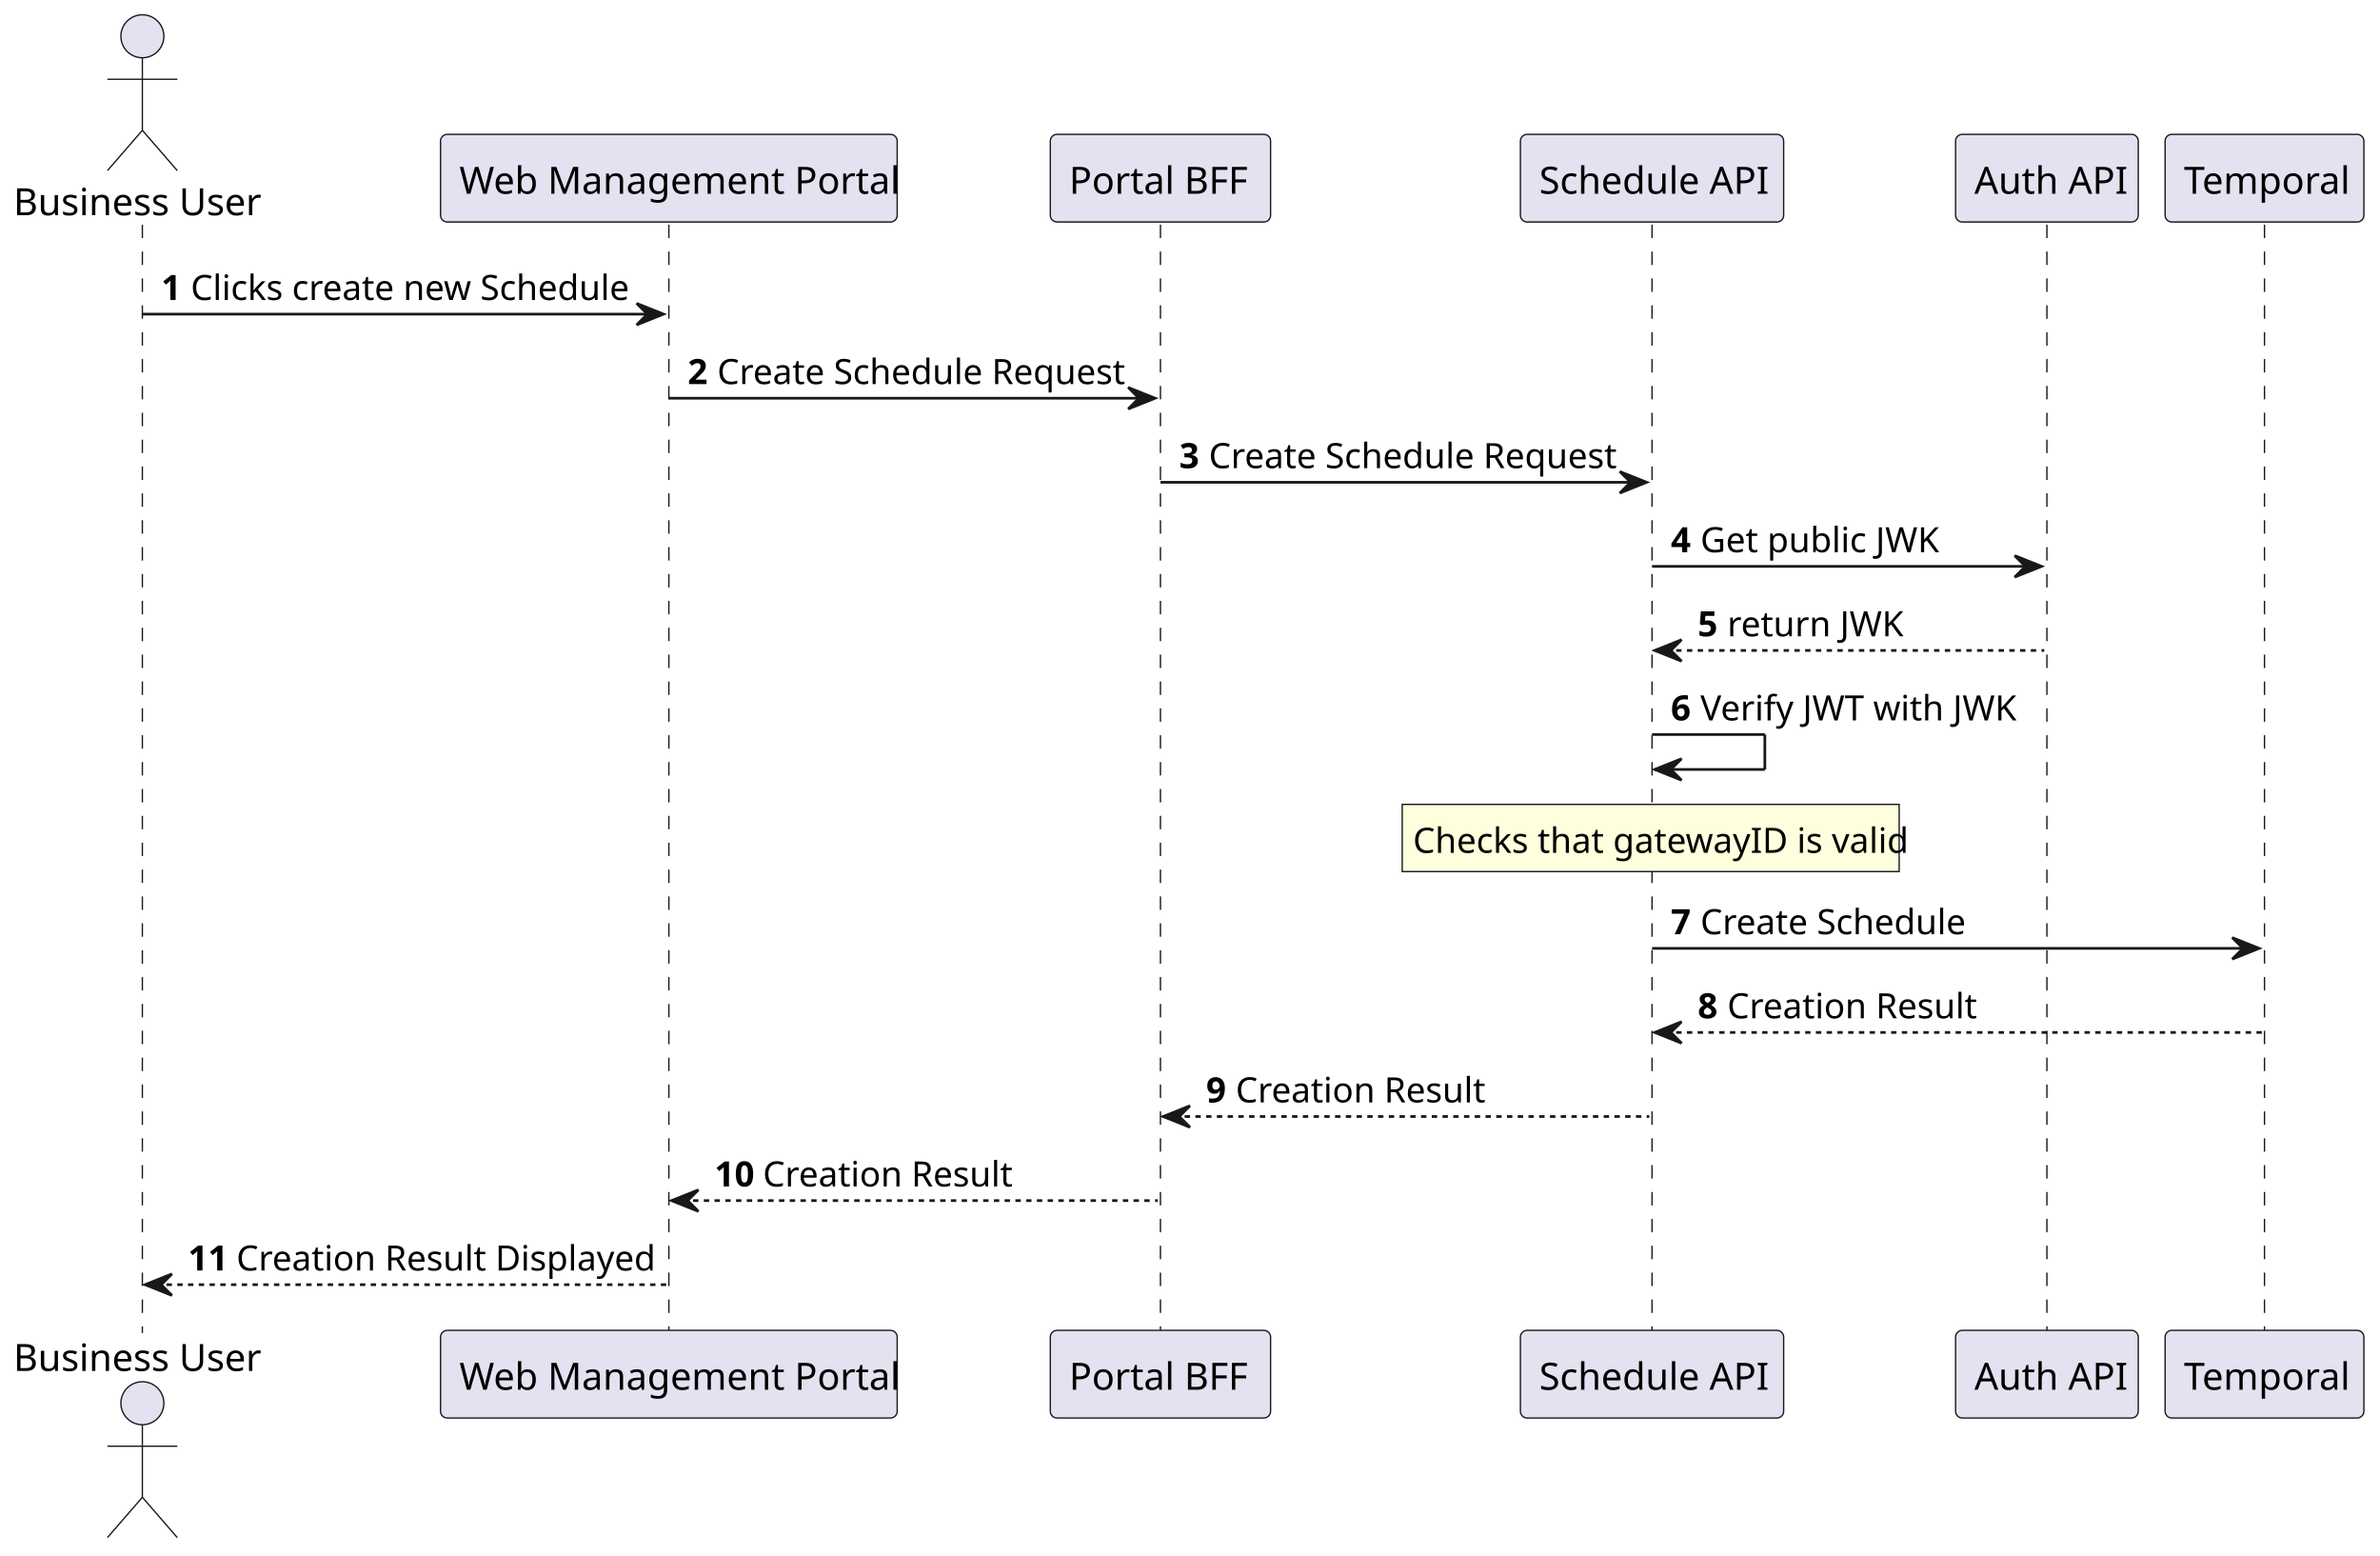
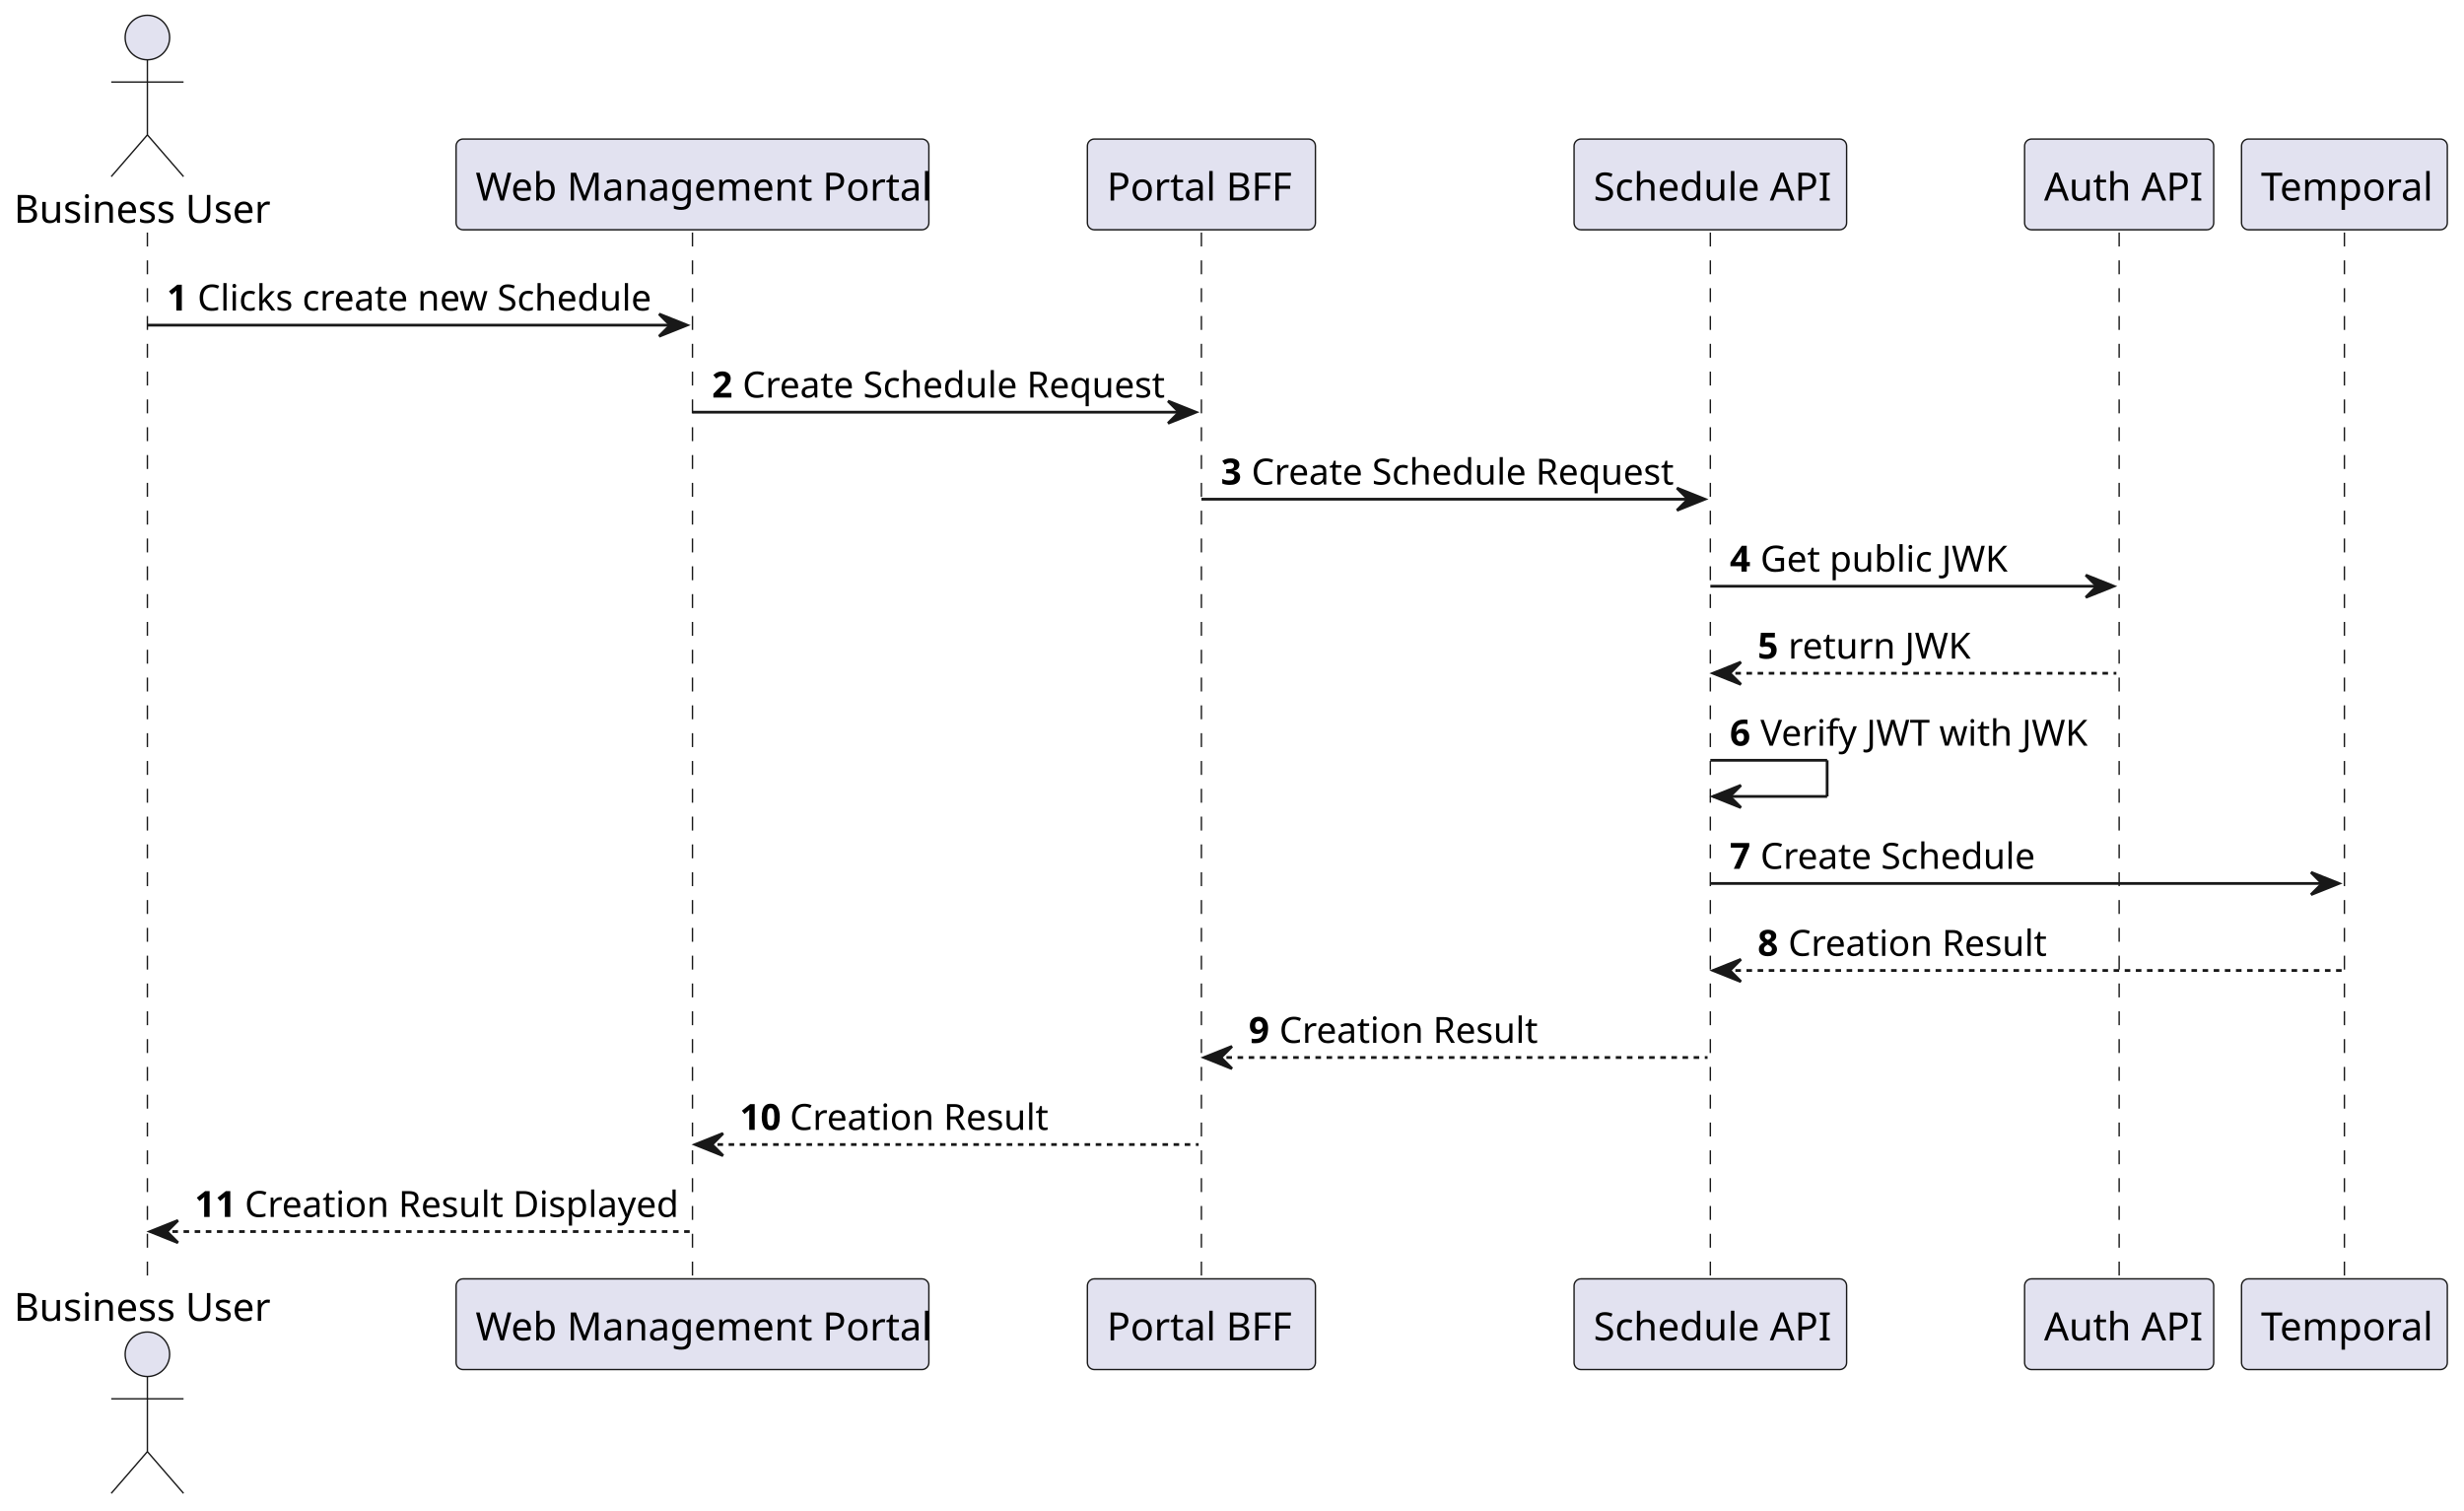
- <svg xmlns="http://www.w3.org/2000/svg" contentStyleType="text/css" height="579px" preserveAspectRatio="none" style="width:886px;height:579px;background:#FFFFFF;" version="1.1" viewBox="0 0 886 579" width="886px" zoomAndPan="magnify">
+ <svg xmlns="http://www.w3.org/2000/svg" contentStyleType="text/css" height="543px" preserveAspectRatio="none" style="width:886px;height:543px;background:#FFFFFF;" version="1.1" viewBox="0 0 886 543" width="886px" zoomAndPan="magnify">
  <defs />
  <g>
-     <line style="stroke:#181818;stroke-width:0.5;stroke-dasharray:5.0,5.0;" x1="53" x2="53" y1="83.621" y2="496.113" />
-     <line style="stroke:#181818;stroke-width:0.5;stroke-dasharray:5.0,5.0;" x1="249" x2="249" y1="83.621" y2="496.113" />
-     <line style="stroke:#181818;stroke-width:0.5;stroke-dasharray:5.0,5.0;" x1="432" x2="432" y1="83.621" y2="496.113" />
-     <line style="stroke:#181818;stroke-width:0.5;stroke-dasharray:5.0,5.0;" x1="615" x2="615" y1="83.621" y2="496.113" />
-     <line style="stroke:#181818;stroke-width:0.5;stroke-dasharray:5.0,5.0;" x1="762" x2="762" y1="83.621" y2="496.113" />
-     <line style="stroke:#181818;stroke-width:0.5;stroke-dasharray:5.0,5.0;" x1="843" x2="843" y1="83.621" y2="496.113" />
+     <line style="stroke:#181818;stroke-width:0.5;stroke-dasharray:5.0,5.0;" x1="53" x2="53" y1="83.621" y2="460.822" />
+     <line style="stroke:#181818;stroke-width:0.5;stroke-dasharray:5.0,5.0;" x1="249" x2="249" y1="83.621" y2="460.822" />
+     <line style="stroke:#181818;stroke-width:0.5;stroke-dasharray:5.0,5.0;" x1="432" x2="432" y1="83.621" y2="460.822" />
+     <line style="stroke:#181818;stroke-width:0.5;stroke-dasharray:5.0,5.0;" x1="615" x2="615" y1="83.621" y2="460.822" />
+     <line style="stroke:#181818;stroke-width:0.5;stroke-dasharray:5.0,5.0;" x1="762" x2="762" y1="83.621" y2="460.822" />
+     <line style="stroke:#181818;stroke-width:0.5;stroke-dasharray:5.0,5.0;" x1="843" x2="843" y1="83.621" y2="460.822" />
    <text fill="#000000" font-family="sans-serif" font-size="14" lengthAdjust="spacing" textLength="90" x="5" y="80.107">Business User</text>
    <ellipse cx="53" cy="13.5" fill="#E2E2F0" rx="8" ry="8" style="stroke:#181818;stroke-width:0.5;" />
    <path d="M53,21.5 L53,48.5 M40,29.5 L66,29.5 M53,48.5 L40,63.5 M53,48.5 L66,63.5 " fill="none" style="stroke:#181818;stroke-width:0.5;" />
-     <text fill="#000000" font-family="sans-serif" font-size="14" lengthAdjust="spacing" textLength="90" x="5" y="510.221">Business User</text>
-     <ellipse cx="53" cy="522.234" fill="#E2E2F0" rx="8" ry="8" style="stroke:#181818;stroke-width:0.5;" />
-     <path d="M53,530.234 L53,557.234 M40,538.234 L66,538.234 M53,557.234 L40,572.234 M53,557.234 L66,572.234 " fill="none" style="stroke:#181818;stroke-width:0.5;" />
+     <text fill="#000000" font-family="sans-serif" font-size="14" lengthAdjust="spacing" textLength="90" x="5" y="474.93">Business User</text>
+     <ellipse cx="53" cy="486.943" fill="#E2E2F0" rx="8" ry="8" style="stroke:#181818;stroke-width:0.5;" />
+     <path d="M53,494.943 L53,521.943 M40,502.943 L66,502.943 M53,521.943 L40,536.943 M53,521.943 L66,536.943 " fill="none" style="stroke:#181818;stroke-width:0.5;" />
    <rect fill="#E2E2F0" height="32.621" rx="2.5" ry="2.5" style="stroke:#181818;stroke-width:0.5;" width="170" x="164" y="50" />
    <text fill="#000000" font-family="sans-serif" font-size="14" lengthAdjust="spacing" textLength="156" x="171" y="72.107">Web Management Portal</text>
-     <rect fill="#E2E2F0" height="32.621" rx="2.5" ry="2.5" style="stroke:#181818;stroke-width:0.5;" width="170" x="164" y="495.113" />
-     <text fill="#000000" font-family="sans-serif" font-size="14" lengthAdjust="spacing" textLength="156" x="171" y="517.221">Web Management Portal</text>
+     <rect fill="#E2E2F0" height="32.621" rx="2.5" ry="2.5" style="stroke:#181818;stroke-width:0.5;" width="170" x="164" y="459.822" />
+     <text fill="#000000" font-family="sans-serif" font-size="14" lengthAdjust="spacing" textLength="156" x="171" y="481.93">Web Management Portal</text>
    <rect fill="#E2E2F0" height="32.621" rx="2.5" ry="2.5" style="stroke:#181818;stroke-width:0.5;" width="82" x="391" y="50" />
    <text fill="#000000" font-family="sans-serif" font-size="14" lengthAdjust="spacing" textLength="68" x="398" y="72.107">Portal BFF</text>
-     <rect fill="#E2E2F0" height="32.621" rx="2.5" ry="2.5" style="stroke:#181818;stroke-width:0.5;" width="82" x="391" y="495.113" />
-     <text fill="#000000" font-family="sans-serif" font-size="14" lengthAdjust="spacing" textLength="68" x="398" y="517.221">Portal BFF</text>
+     <rect fill="#E2E2F0" height="32.621" rx="2.5" ry="2.5" style="stroke:#181818;stroke-width:0.5;" width="82" x="391" y="459.822" />
+     <text fill="#000000" font-family="sans-serif" font-size="14" lengthAdjust="spacing" textLength="68" x="398" y="481.93">Portal BFF</text>
    <rect fill="#E2E2F0" height="32.621" rx="2.5" ry="2.5" style="stroke:#181818;stroke-width:0.5;" width="98" x="566" y="50" />
    <text fill="#000000" font-family="sans-serif" font-size="14" lengthAdjust="spacing" textLength="84" x="573" y="72.107">Schedule API</text>
-     <rect fill="#E2E2F0" height="32.621" rx="2.5" ry="2.5" style="stroke:#181818;stroke-width:0.5;" width="98" x="566" y="495.113" />
-     <text fill="#000000" font-family="sans-serif" font-size="14" lengthAdjust="spacing" textLength="84" x="573" y="517.221">Schedule API</text>
+     <rect fill="#E2E2F0" height="32.621" rx="2.5" ry="2.5" style="stroke:#181818;stroke-width:0.5;" width="98" x="566" y="459.822" />
+     <text fill="#000000" font-family="sans-serif" font-size="14" lengthAdjust="spacing" textLength="84" x="573" y="481.93">Schedule API</text>
    <rect fill="#E2E2F0" height="32.621" rx="2.5" ry="2.5" style="stroke:#181818;stroke-width:0.5;" width="68" x="728" y="50" />
    <text fill="#000000" font-family="sans-serif" font-size="14" lengthAdjust="spacing" textLength="54" x="735" y="72.107">Auth API</text>
-     <rect fill="#E2E2F0" height="32.621" rx="2.5" ry="2.5" style="stroke:#181818;stroke-width:0.5;" width="68" x="728" y="495.113" />
-     <text fill="#000000" font-family="sans-serif" font-size="14" lengthAdjust="spacing" textLength="54" x="735" y="517.221">Auth API</text>
+     <rect fill="#E2E2F0" height="32.621" rx="2.5" ry="2.5" style="stroke:#181818;stroke-width:0.5;" width="68" x="728" y="459.822" />
+     <text fill="#000000" font-family="sans-serif" font-size="14" lengthAdjust="spacing" textLength="54" x="735" y="481.93">Auth API</text>
    <rect fill="#E2E2F0" height="32.621" rx="2.5" ry="2.5" style="stroke:#181818;stroke-width:0.5;" width="74" x="806" y="50" />
    <text fill="#000000" font-family="sans-serif" font-size="14" lengthAdjust="spacing" textLength="60" x="813" y="72.107">Temporal</text>
-     <rect fill="#E2E2F0" height="32.621" rx="2.5" ry="2.5" style="stroke:#181818;stroke-width:0.5;" width="74" x="806" y="495.113" />
-     <text fill="#000000" font-family="sans-serif" font-size="14" lengthAdjust="spacing" textLength="60" x="813" y="517.221">Temporal</text>
+     <rect fill="#E2E2F0" height="32.621" rx="2.5" ry="2.5" style="stroke:#181818;stroke-width:0.5;" width="74" x="806" y="459.822" />
+     <text fill="#000000" font-family="sans-serif" font-size="14" lengthAdjust="spacing" textLength="60" x="813" y="481.93">Temporal</text>
    <polygon fill="#181818" points="237,112.912,247,116.912,237,120.912,241,116.912" style="stroke:#181818;stroke-width:1.0;" />
    <line style="stroke:#181818;stroke-width:1.0;" x1="53" x2="243" y1="116.912" y2="116.912" />
    <text fill="#000000" font-family="sans-serif" font-size="13" font-weight="bold" lengthAdjust="spacing" textLength="7" x="60" y="111.649">1</text>
    <text fill="#000000" font-family="sans-serif" font-size="13" lengthAdjust="spacing" textLength="161" x="71" y="111.649">Clicks create new Schedule</text>
    <polygon fill="#181818" points="420,144.203,430,148.203,420,152.203,424,148.203" style="stroke:#181818;stroke-width:1.0;" />
    <line style="stroke:#181818;stroke-width:1.0;" x1="249" x2="426" y1="148.203" y2="148.203" />
    <text fill="#000000" font-family="sans-serif" font-size="13" font-weight="bold" lengthAdjust="spacing" textLength="7" x="256" y="142.94">2</text>
    <text fill="#000000" font-family="sans-serif" font-size="13" lengthAdjust="spacing" textLength="148" x="267" y="142.94">Create Schedule Request</text>
    <polygon fill="#181818" points="603,175.494,613,179.494,603,183.494,607,179.494" style="stroke:#181818;stroke-width:1.0;" />
    <line style="stroke:#181818;stroke-width:1.0;" x1="432" x2="609" y1="179.494" y2="179.494" />
    <text fill="#000000" font-family="sans-serif" font-size="13" font-weight="bold" lengthAdjust="spacing" textLength="7" x="439" y="174.231">3</text>
    <text fill="#000000" font-family="sans-serif" font-size="13" lengthAdjust="spacing" textLength="148" x="450" y="174.231">Create Schedule Request</text>
    <polygon fill="#181818" points="750,206.785,760,210.785,750,214.785,754,210.785" style="stroke:#181818;stroke-width:1.0;" />
    <line style="stroke:#181818;stroke-width:1.0;" x1="615" x2="756" y1="210.785" y2="210.785" />
    <text fill="#000000" font-family="sans-serif" font-size="13" font-weight="bold" lengthAdjust="spacing" textLength="7" x="622" y="205.523">4</text>
    <text fill="#000000" font-family="sans-serif" font-size="13" lengthAdjust="spacing" textLength="91" x="633" y="205.523">Get public JWK</text>
    <polygon fill="#181818" points="626,238.076,616,242.076,626,246.076,622,242.076" style="stroke:#181818;stroke-width:1.0;" />
    <line style="stroke:#181818;stroke-width:1.0;stroke-dasharray:2.0,2.0;" x1="620" x2="761" y1="242.076" y2="242.076" />
    <text fill="#000000" font-family="sans-serif" font-size="13" font-weight="bold" lengthAdjust="spacing" textLength="7" x="632" y="236.814">5</text>
    <text fill="#000000" font-family="sans-serif" font-size="13" lengthAdjust="spacing" textLength="65" x="643" y="236.814">return JWK</text>
    <line style="stroke:#181818;stroke-width:1.0;" x1="615" x2="657" y1="273.367" y2="273.367" />
    <line style="stroke:#181818;stroke-width:1.0;" x1="657" x2="657" y1="273.367" y2="286.367" />
    <line style="stroke:#181818;stroke-width:1.0;" x1="616" x2="657" y1="286.367" y2="286.367" />
    <polygon fill="#181818" points="626,282.367,616,286.367,626,290.367,622,286.367" style="stroke:#181818;stroke-width:1.0;" />
    <text fill="#000000" font-family="sans-serif" font-size="13" font-weight="bold" lengthAdjust="spacing" textLength="7" x="622" y="268.104">6</text>
    <text fill="#000000" font-family="sans-serif" font-size="13" lengthAdjust="spacing" textLength="122" x="633" y="268.104">Verify JWT with JWK</text>
-     <rect fill="#FEFFDD" height="25" style="stroke:#181818;stroke-width:0.5;" width="185" x="522" y="299.367" />
-     <text fill="#000000" font-family="sans-serif" font-size="13" lengthAdjust="spacing" textLength="177" x="526" y="317.396">Checks that gatewayID is valid</text>
-     <polygon fill="#181818" points="831,348.949,841,352.949,831,356.949,835,352.949" style="stroke:#181818;stroke-width:1.0;" />
-     <line style="stroke:#181818;stroke-width:1.0;" x1="615" x2="837" y1="352.949" y2="352.949" />
-     <text fill="#000000" font-family="sans-serif" font-size="13" font-weight="bold" lengthAdjust="spacing" textLength="7" x="622" y="347.687">7</text>
-     <text fill="#000000" font-family="sans-serif" font-size="13" lengthAdjust="spacing" textLength="96" x="633" y="347.687">Create Schedule</text>
-     <polygon fill="#181818" points="626,380.24,616,384.24,626,388.24,622,384.24" style="stroke:#181818;stroke-width:1.0;" />
-     <line style="stroke:#181818;stroke-width:1.0;stroke-dasharray:2.0,2.0;" x1="620" x2="842" y1="384.24" y2="384.24" />
-     <text fill="#000000" font-family="sans-serif" font-size="13" font-weight="bold" lengthAdjust="spacing" textLength="7" x="632" y="378.978">8</text>
-     <text fill="#000000" font-family="sans-serif" font-size="13" lengthAdjust="spacing" textLength="89" x="643" y="378.978">Creation Result</text>
-     <polygon fill="#181818" points="443,411.531,433,415.531,443,419.531,439,415.531" style="stroke:#181818;stroke-width:1.0;" />
-     <line style="stroke:#181818;stroke-width:1.0;stroke-dasharray:2.0,2.0;" x1="437" x2="614" y1="415.531" y2="415.531" />
-     <text fill="#000000" font-family="sans-serif" font-size="13" font-weight="bold" lengthAdjust="spacing" textLength="7" x="449" y="410.269">9</text>
-     <text fill="#000000" font-family="sans-serif" font-size="13" lengthAdjust="spacing" textLength="89" x="460" y="410.269">Creation Result</text>
-     <polygon fill="#181818" points="260,442.822,250,446.822,260,450.822,256,446.822" style="stroke:#181818;stroke-width:1.0;" />
-     <line style="stroke:#181818;stroke-width:1.0;stroke-dasharray:2.0,2.0;" x1="254" x2="431" y1="446.822" y2="446.822" />
-     <text fill="#000000" font-family="sans-serif" font-size="13" font-weight="bold" lengthAdjust="spacing" textLength="14" x="266" y="441.56">10</text>
-     <text fill="#000000" font-family="sans-serif" font-size="13" lengthAdjust="spacing" textLength="89" x="284" y="441.56">Creation Result</text>
-     <polygon fill="#181818" points="64,474.113,54,478.113,64,482.113,60,478.113" style="stroke:#181818;stroke-width:1.0;" />
-     <line style="stroke:#181818;stroke-width:1.0;stroke-dasharray:2.0,2.0;" x1="58" x2="248" y1="478.113" y2="478.113" />
-     <text fill="#000000" font-family="sans-serif" font-size="13" font-weight="bold" lengthAdjust="spacing" textLength="14" x="70" y="472.851">11</text>
-     <text fill="#000000" font-family="sans-serif" font-size="13" lengthAdjust="spacing" textLength="150" x="88" y="472.851">Creation Result Displayed</text>
+     <polygon fill="#181818" points="831,313.658,841,317.658,831,321.658,835,317.658" style="stroke:#181818;stroke-width:1.0;" />
+     <line style="stroke:#181818;stroke-width:1.0;" x1="615" x2="837" y1="317.658" y2="317.658" />
+     <text fill="#000000" font-family="sans-serif" font-size="13" font-weight="bold" lengthAdjust="spacing" textLength="7" x="622" y="312.396">7</text>
+     <text fill="#000000" font-family="sans-serif" font-size="13" lengthAdjust="spacing" textLength="96" x="633" y="312.396">Create Schedule</text>
+     <polygon fill="#181818" points="626,344.949,616,348.949,626,352.949,622,348.949" style="stroke:#181818;stroke-width:1.0;" />
+     <line style="stroke:#181818;stroke-width:1.0;stroke-dasharray:2.0,2.0;" x1="620" x2="842" y1="348.949" y2="348.949" />
+     <text fill="#000000" font-family="sans-serif" font-size="13" font-weight="bold" lengthAdjust="spacing" textLength="7" x="632" y="343.687">8</text>
+     <text fill="#000000" font-family="sans-serif" font-size="13" lengthAdjust="spacing" textLength="89" x="643" y="343.687">Creation Result</text>
+     <polygon fill="#181818" points="443,376.24,433,380.24,443,384.24,439,380.24" style="stroke:#181818;stroke-width:1.0;" />
+     <line style="stroke:#181818;stroke-width:1.0;stroke-dasharray:2.0,2.0;" x1="437" x2="614" y1="380.24" y2="380.24" />
+     <text fill="#000000" font-family="sans-serif" font-size="13" font-weight="bold" lengthAdjust="spacing" textLength="7" x="449" y="374.978">9</text>
+     <text fill="#000000" font-family="sans-serif" font-size="13" lengthAdjust="spacing" textLength="89" x="460" y="374.978">Creation Result</text>
+     <polygon fill="#181818" points="260,407.531,250,411.531,260,415.531,256,411.531" style="stroke:#181818;stroke-width:1.0;" />
+     <line style="stroke:#181818;stroke-width:1.0;stroke-dasharray:2.0,2.0;" x1="254" x2="431" y1="411.531" y2="411.531" />
+     <text fill="#000000" font-family="sans-serif" font-size="13" font-weight="bold" lengthAdjust="spacing" textLength="14" x="266" y="406.269">10</text>
+     <text fill="#000000" font-family="sans-serif" font-size="13" lengthAdjust="spacing" textLength="89" x="284" y="406.269">Creation Result</text>
+     <polygon fill="#181818" points="64,438.822,54,442.822,64,446.822,60,442.822" style="stroke:#181818;stroke-width:1.0;" />
+     <line style="stroke:#181818;stroke-width:1.0;stroke-dasharray:2.0,2.0;" x1="58" x2="248" y1="442.822" y2="442.822" />
+     <text fill="#000000" font-family="sans-serif" font-size="13" font-weight="bold" lengthAdjust="spacing" textLength="14" x="70" y="437.56">11</text>
+     <text fill="#000000" font-family="sans-serif" font-size="13" lengthAdjust="spacing" textLength="150" x="88" y="437.56">Creation Result Displayed</text>
  </g>
</svg>
